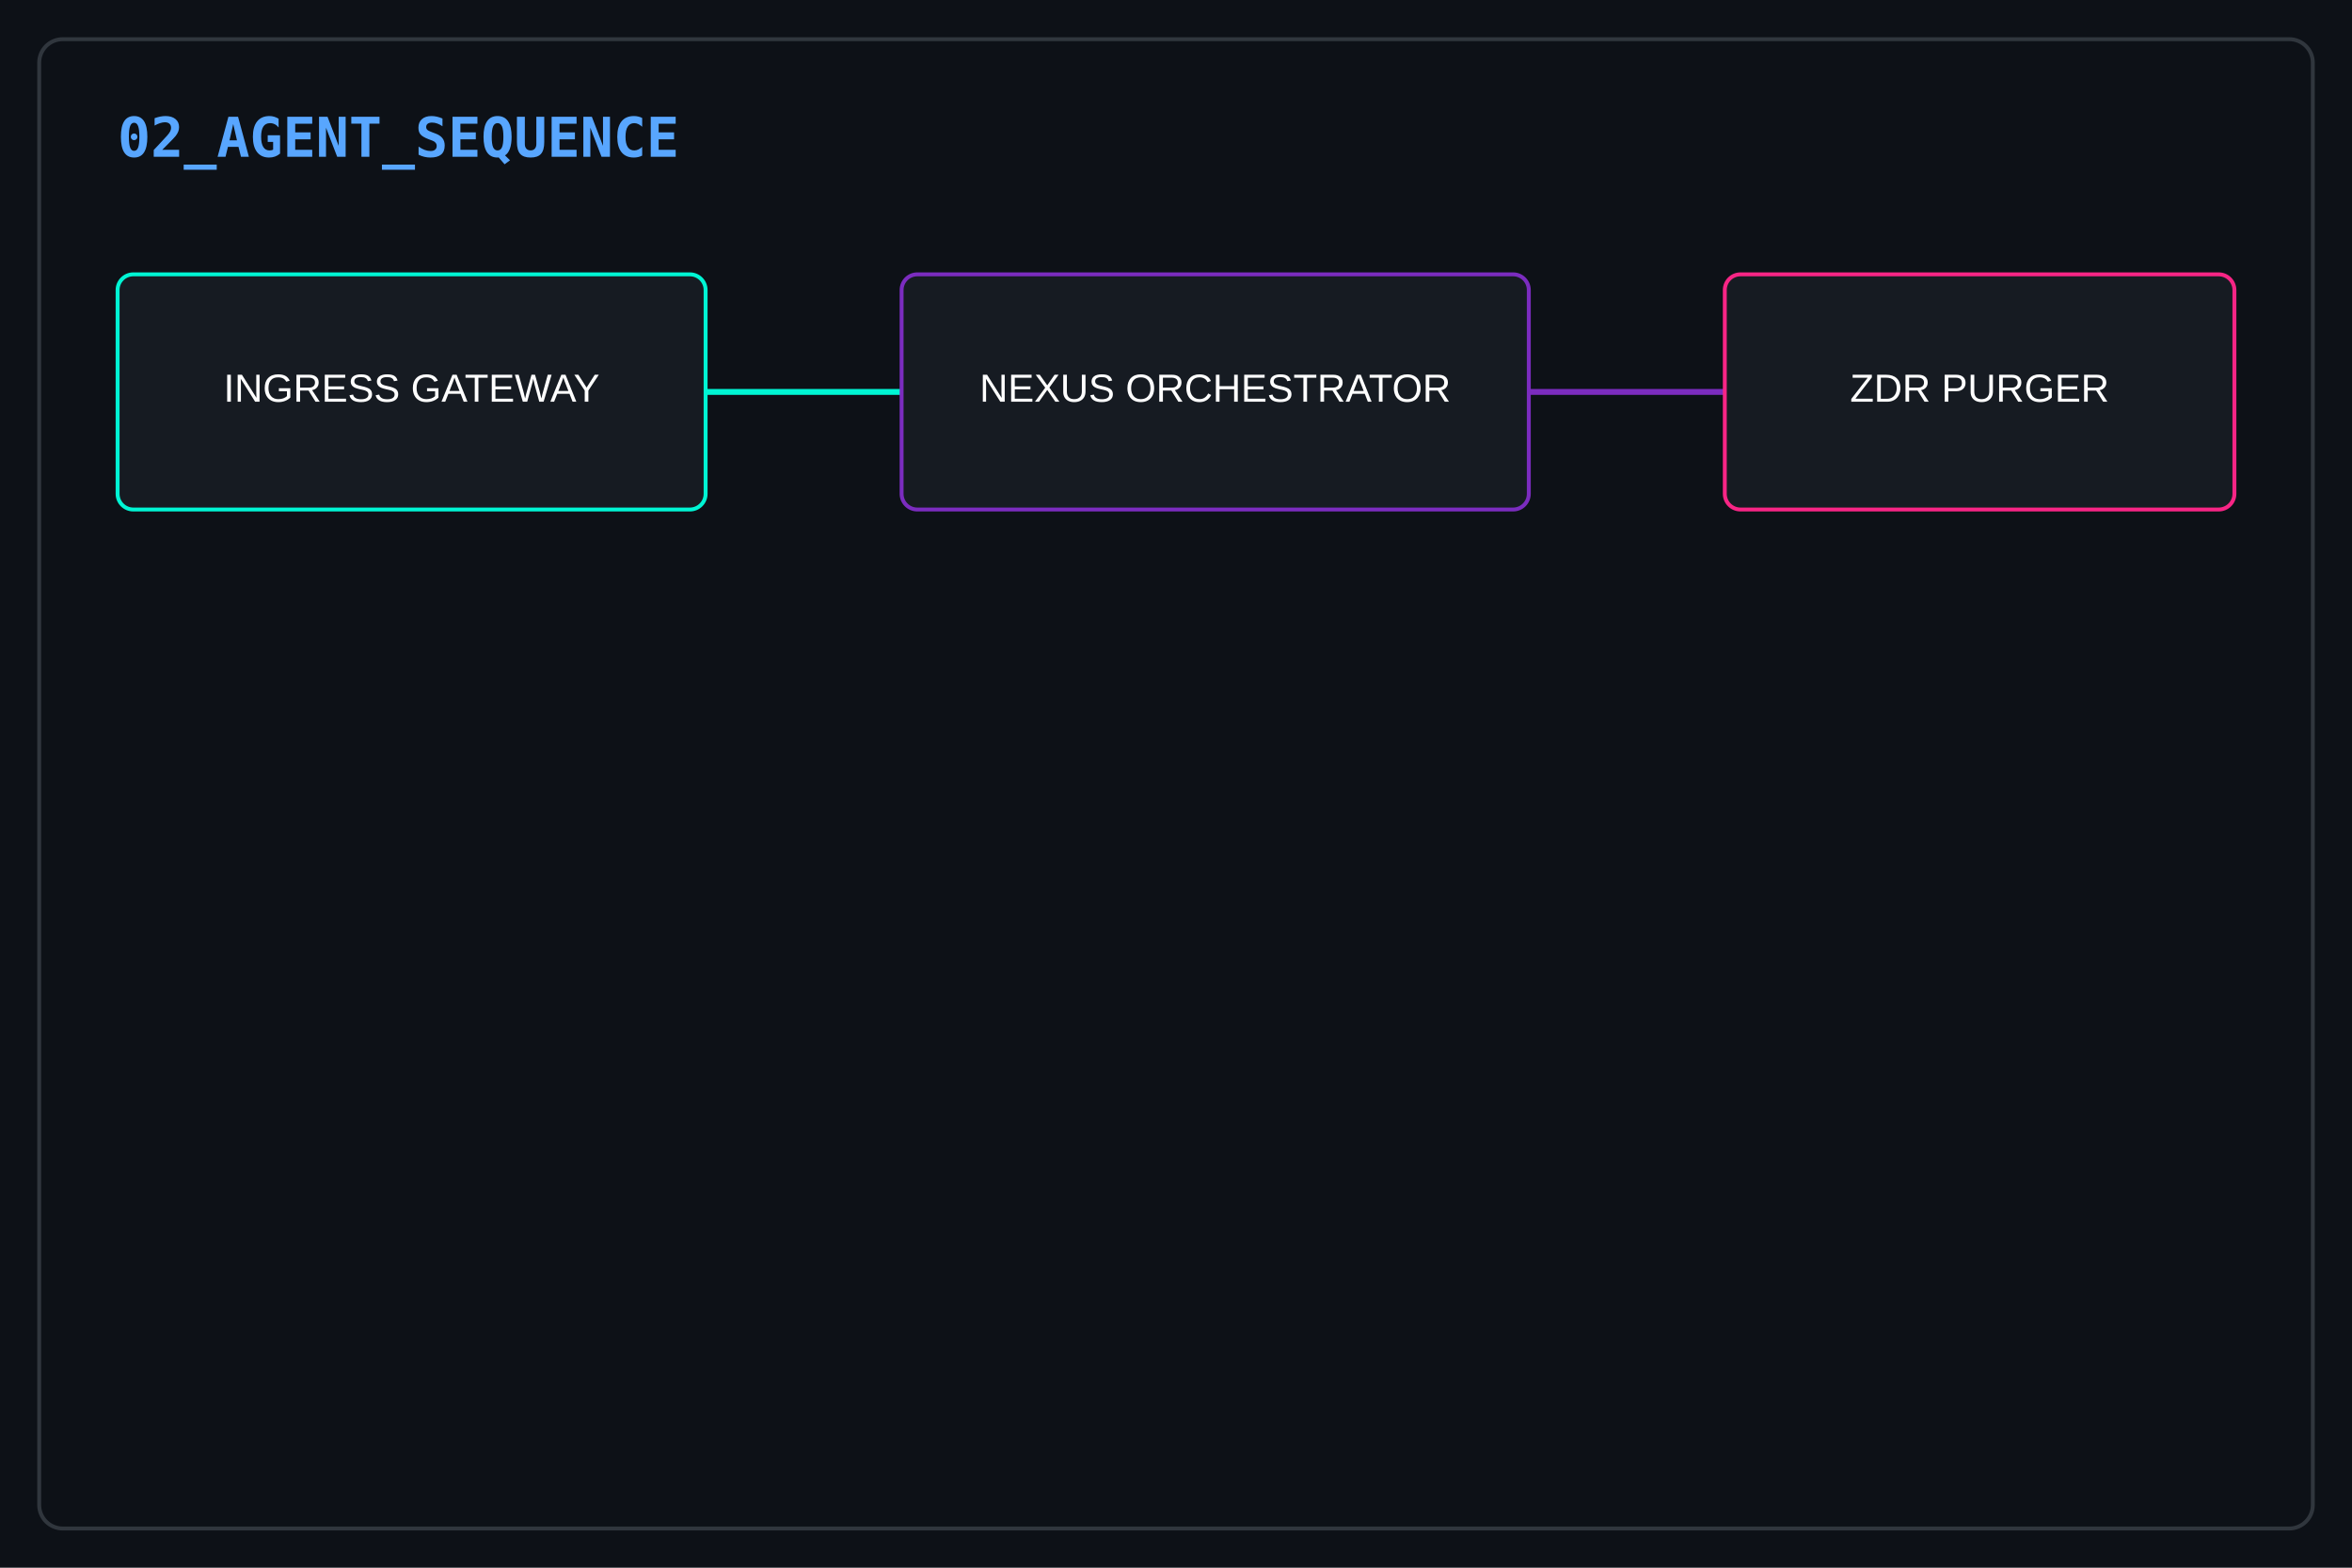
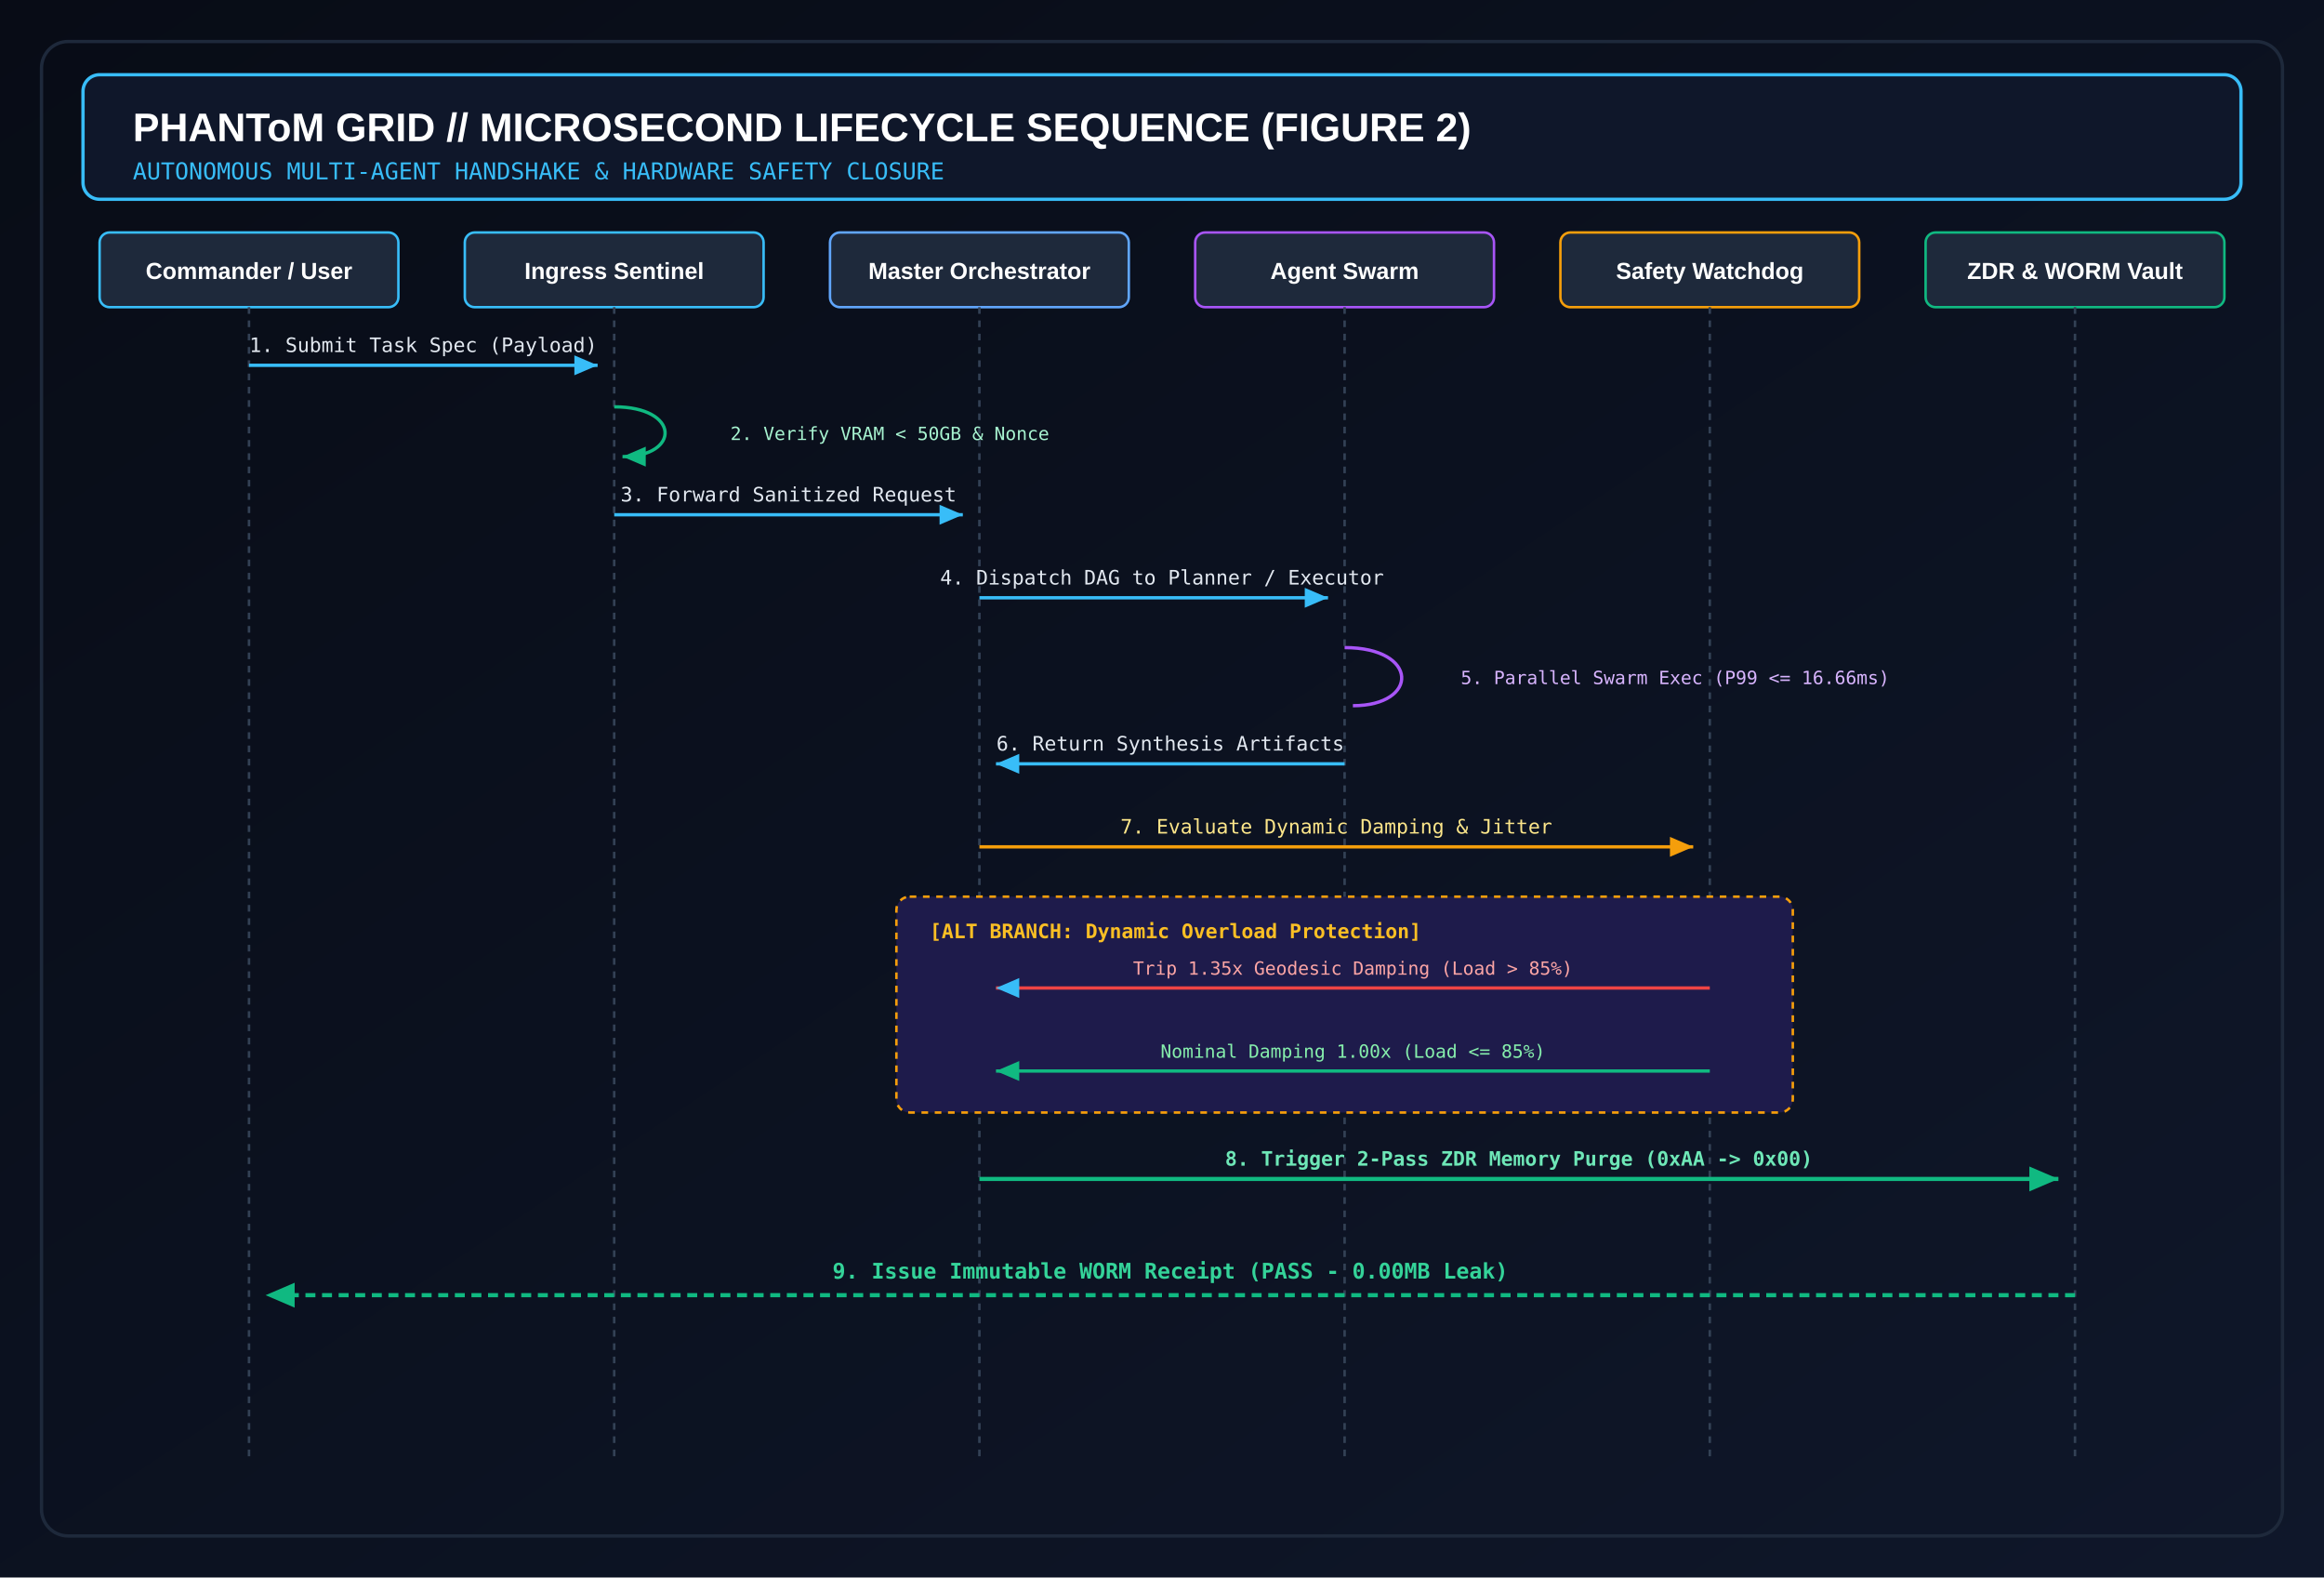
- <svg xmlns="http://www.w3.org/2000/svg" viewBox="0 0 1200 800" width="1200" height="800">
-   <rect width="100%" height="100%" fill="#0d1117" />
-   <rect x="20" y="20" width="1160" height="760" rx="12" fill="none" stroke="#30363d" stroke-width="2" />
-   <text x="60" y="80" fill="#58a6ff" font-family="Consolas, monospace" font-size="28" font-weight="bold">02_AGENT_SEQUENCE</text>
-   <rect x="60" y="140" width="300" height="120" rx="8" fill="#161b22" stroke="#00f5d4" stroke-width="2" />
-   <text x="210" y="205" fill="#ffffff" font-family="Arial" font-size="20" text-anchor="middle">INGRESS GATEWAY</text>
-   <path d="M 360 200 L 460 200" stroke="#00f5d4" stroke-width="3" marker-end="url(#arrow)" />
-   <rect x="460" y="140" width="320" height="120" rx="8" fill="#161b22" stroke="#7b2cbf" stroke-width="2" />
-   <text x="620" y="205" fill="#ffffff" font-family="Arial" font-size="20" text-anchor="middle">NEXUS ORCHESTRATOR</text>
-   <path d="M 780 200 L 880 200" stroke="#7b2cbf" stroke-width="3" />
-   <rect x="880" y="140" width="260" height="120" rx="8" fill="#161b22" stroke="#f72585" stroke-width="2" />
-   <text x="1010" y="205" fill="#ffffff" font-family="Arial" font-size="20" text-anchor="middle">ZDR PURGER</text>
+ <svg xmlns="http://www.w3.org/2000/svg" viewBox="0 0 1400 950" width="1400" height="950">
+   <defs>
+     <linearGradient id="bgGrad2" x1="0%" y1="0%" x2="100%" y2="100%">
+       <stop offset="0%" stop-color="#080c16" />
+       <stop offset="100%" stop-color="#0f172a" />
+     </linearGradient>
+     <marker id="arrow" markerWidth="8" markerHeight="8" refX="7" refY="3" orient="auto">
+       <path d="M0,0 L0,6 L7,3 z" fill="#38bdf8" />
+     </marker>
+     <marker id="arrowGreen" markerWidth="8" markerHeight="8" refX="7" refY="3" orient="auto">
+       <path d="M0,0 L0,6 L7,3 z" fill="#10b981" />
+     </marker>
+     <marker id="arrowAmber" markerWidth="8" markerHeight="8" refX="7" refY="3" orient="auto">
+       <path d="M0,0 L0,6 L7,3 z" fill="#f59e0b" />
+     </marker>
+   </defs>
+   <rect width="100%" height="100%" fill="url(#bgGrad2)" />
+   <rect x="25" y="25" width="1350" height="900" rx="16" fill="none" stroke="#1e293b" stroke-width="2" />
+   <rect x="50" y="45" width="1300" height="75" rx="10" fill="#0f172a" stroke="#38bdf8" stroke-width="2" />
+   <text x="80" y="85" fill="#ffffff" font-family="-apple-system, BlinkMacSystemFont, 'Segoe UI', Arial" font-size="24" font-weight="900">PHANToM GRID // MICROSECOND LIFECYCLE SEQUENCE (FIGURE 2)</text>
+   <text x="80" y="108" fill="#38bdf8" font-family="Consolas, monospace" font-size="14">AUTONOMOUS MULTI-AGENT HANDSHAKE &amp; HARDWARE SAFETY CLOSURE</text>
+   <rect x="60" y="140" width="180" height="45" rx="6" fill="#1e293b" stroke="#38bdf8" stroke-width="1.5" />
+   <text x="150" y="168" fill="#ffffff" font-family="Arial" font-size="14" font-weight="bold" text-anchor="middle">Commander / User</text>
+   <line x1="150" y1="185" x2="150" y2="880" stroke="#334155" stroke-dasharray="4,4" stroke-width="1.5" />
+   <rect x="280" y="140" width="180" height="45" rx="6" fill="#1e293b" stroke="#38bdf8" stroke-width="1.5" />
+   <text x="370" y="168" fill="#ffffff" font-family="Arial" font-size="14" font-weight="bold" text-anchor="middle">Ingress Sentinel</text>
+   <line x1="370" y1="185" x2="370" y2="880" stroke="#334155" stroke-dasharray="4,4" stroke-width="1.5" />
+   <rect x="500" y="140" width="180" height="45" rx="6" fill="#1e293b" stroke="#60a5fa" stroke-width="1.5" />
+   <text x="590" y="168" fill="#ffffff" font-family="Arial" font-size="14" font-weight="bold" text-anchor="middle">Master Orchestrator</text>
+   <line x1="590" y1="185" x2="590" y2="880" stroke="#334155" stroke-dasharray="4,4" stroke-width="1.5" />
+   <rect x="720" y="140" width="180" height="45" rx="6" fill="#1e293b" stroke="#a855f7" stroke-width="1.5" />
+   <text x="810" y="168" fill="#ffffff" font-family="Arial" font-size="14" font-weight="bold" text-anchor="middle">Agent Swarm</text>
+   <line x1="810" y1="185" x2="810" y2="880" stroke="#334155" stroke-dasharray="4,4" stroke-width="1.5" />
+   <rect x="940" y="140" width="180" height="45" rx="6" fill="#1e293b" stroke="#f59e0b" stroke-width="1.5" />
+   <text x="1030" y="168" fill="#ffffff" font-family="Arial" font-size="14" font-weight="bold" text-anchor="middle">Safety Watchdog</text>
+   <line x1="1030" y1="185" x2="1030" y2="880" stroke="#334155" stroke-dasharray="4,4" stroke-width="1.5" />
+   <rect x="1160" y="140" width="180" height="45" rx="6" fill="#1e293b" stroke="#10b981" stroke-width="1.5" />
+   <text x="1250" y="168" fill="#ffffff" font-family="Arial" font-size="14" font-weight="bold" text-anchor="middle">ZDR &amp; WORM Vault</text>
+   <line x1="1250" y1="185" x2="1250" y2="880" stroke="#334155" stroke-dasharray="4,4" stroke-width="1.5" />
+   <path d="M 150 220 L 360 220" stroke="#38bdf8" stroke-width="2" marker-end="url(#arrow)" />
+   <text x="255" y="212" fill="#e2e8f0" font-family="Consolas, monospace" font-size="12" text-anchor="middle">1. Submit Task Spec (Payload)</text>
+   <path d="M 370 245 C 410 245, 410 275, 375 275" fill="none" stroke="#10b981" stroke-width="2" marker-end="url(#arrowGreen)" />
+   <text x="440" y="265" fill="#a7f3d0" font-family="Consolas, monospace" font-size="11">2. Verify VRAM &lt; 50GB &amp; Nonce</text>
+   <path d="M 370 310 L 580 310" stroke="#38bdf8" stroke-width="2" marker-end="url(#arrow)" />
+   <text x="475" y="302" fill="#e2e8f0" font-family="Consolas, monospace" font-size="12" text-anchor="middle">3. Forward Sanitized Request</text>
+   <path d="M 590 360 L 800 360" stroke="#38bdf8" stroke-width="2" marker-end="url(#arrow)" />
+   <text x="700" y="352" fill="#e2e8f0" font-family="Consolas, monospace" font-size="12" text-anchor="middle">4. Dispatch DAG to Planner / Executor</text>
+   <path d="M 810 390 C 855 390, 855 425, 815 425" fill="none" stroke="#a855f7" stroke-width="2" />
+   <text x="880" y="412" fill="#d8b4fe" font-family="Consolas, monospace" font-size="11">5. Parallel Swarm Exec (P99 &lt;= 16.66ms)</text>
+   <path d="M 810 460 L 600 460" stroke="#38bdf8" stroke-width="2" marker-end="url(#arrow)" />
+   <text x="705" y="452" fill="#e2e8f0" font-family="Consolas, monospace" font-size="12" text-anchor="middle">6. Return Synthesis Artifacts</text>
+   <path d="M 590 510 L 1020 510" stroke="#f59e0b" stroke-width="2" marker-end="url(#arrowAmber)" />
+   <text x="805" y="502" fill="#fde68a" font-family="Consolas, monospace" font-size="12" text-anchor="middle">7. Evaluate Dynamic Damping &amp; Jitter</text>
+   <rect x="540" y="540" width="540" height="130" rx="8" fill="#1e1b4b" stroke="#f59e0b" stroke-dasharray="4,4" stroke-width="1.5" />
+   <text x="560" y="565" fill="#fbbf24" font-family="Consolas, monospace" font-size="12" font-weight="bold">[ALT BRANCH: Dynamic Overload Protection]</text>
+   <path d="M 1030 595 L 600 595" stroke="#ef4444" stroke-width="2" marker-end="url(#arrow)" />
+   <text x="815" y="587" fill="#fca5a5" font-family="Consolas, monospace" font-size="11" text-anchor="middle">Trip 1.35x Geodesic Damping (Load &gt; 85%)</text>
+   <path d="M 1030 645 L 600 645" stroke="#10b981" stroke-width="2" marker-end="url(#arrowGreen)" />
+   <text x="815" y="637" fill="#86efac" font-family="Consolas, monospace" font-size="11" text-anchor="middle">Nominal Damping 1.00x (Load &lt;= 85%)</text>
+   <path d="M 590 710 L 1240 710" stroke="#10b981" stroke-width="2.5" marker-end="url(#arrowGreen)" />
+   <text x="915" y="702" fill="#6ee7b7" font-family="Consolas, monospace" font-size="12" font-weight="bold" text-anchor="middle">8. Trigger 2-Pass ZDR Memory Purge (0xAA -&gt; 0x00)</text>
+   <path d="M 1250 780 L 160 780" stroke="#10b981" stroke-dasharray="6,4" stroke-width="2.5" marker-end="url(#arrowGreen)" />
+   <text x="705" y="770" fill="#34d399" font-family="Consolas, monospace" font-size="13" font-weight="bold" text-anchor="middle">9. Issue Immutable WORM Receipt (PASS - 0.00MB Leak)</text>
</svg>
